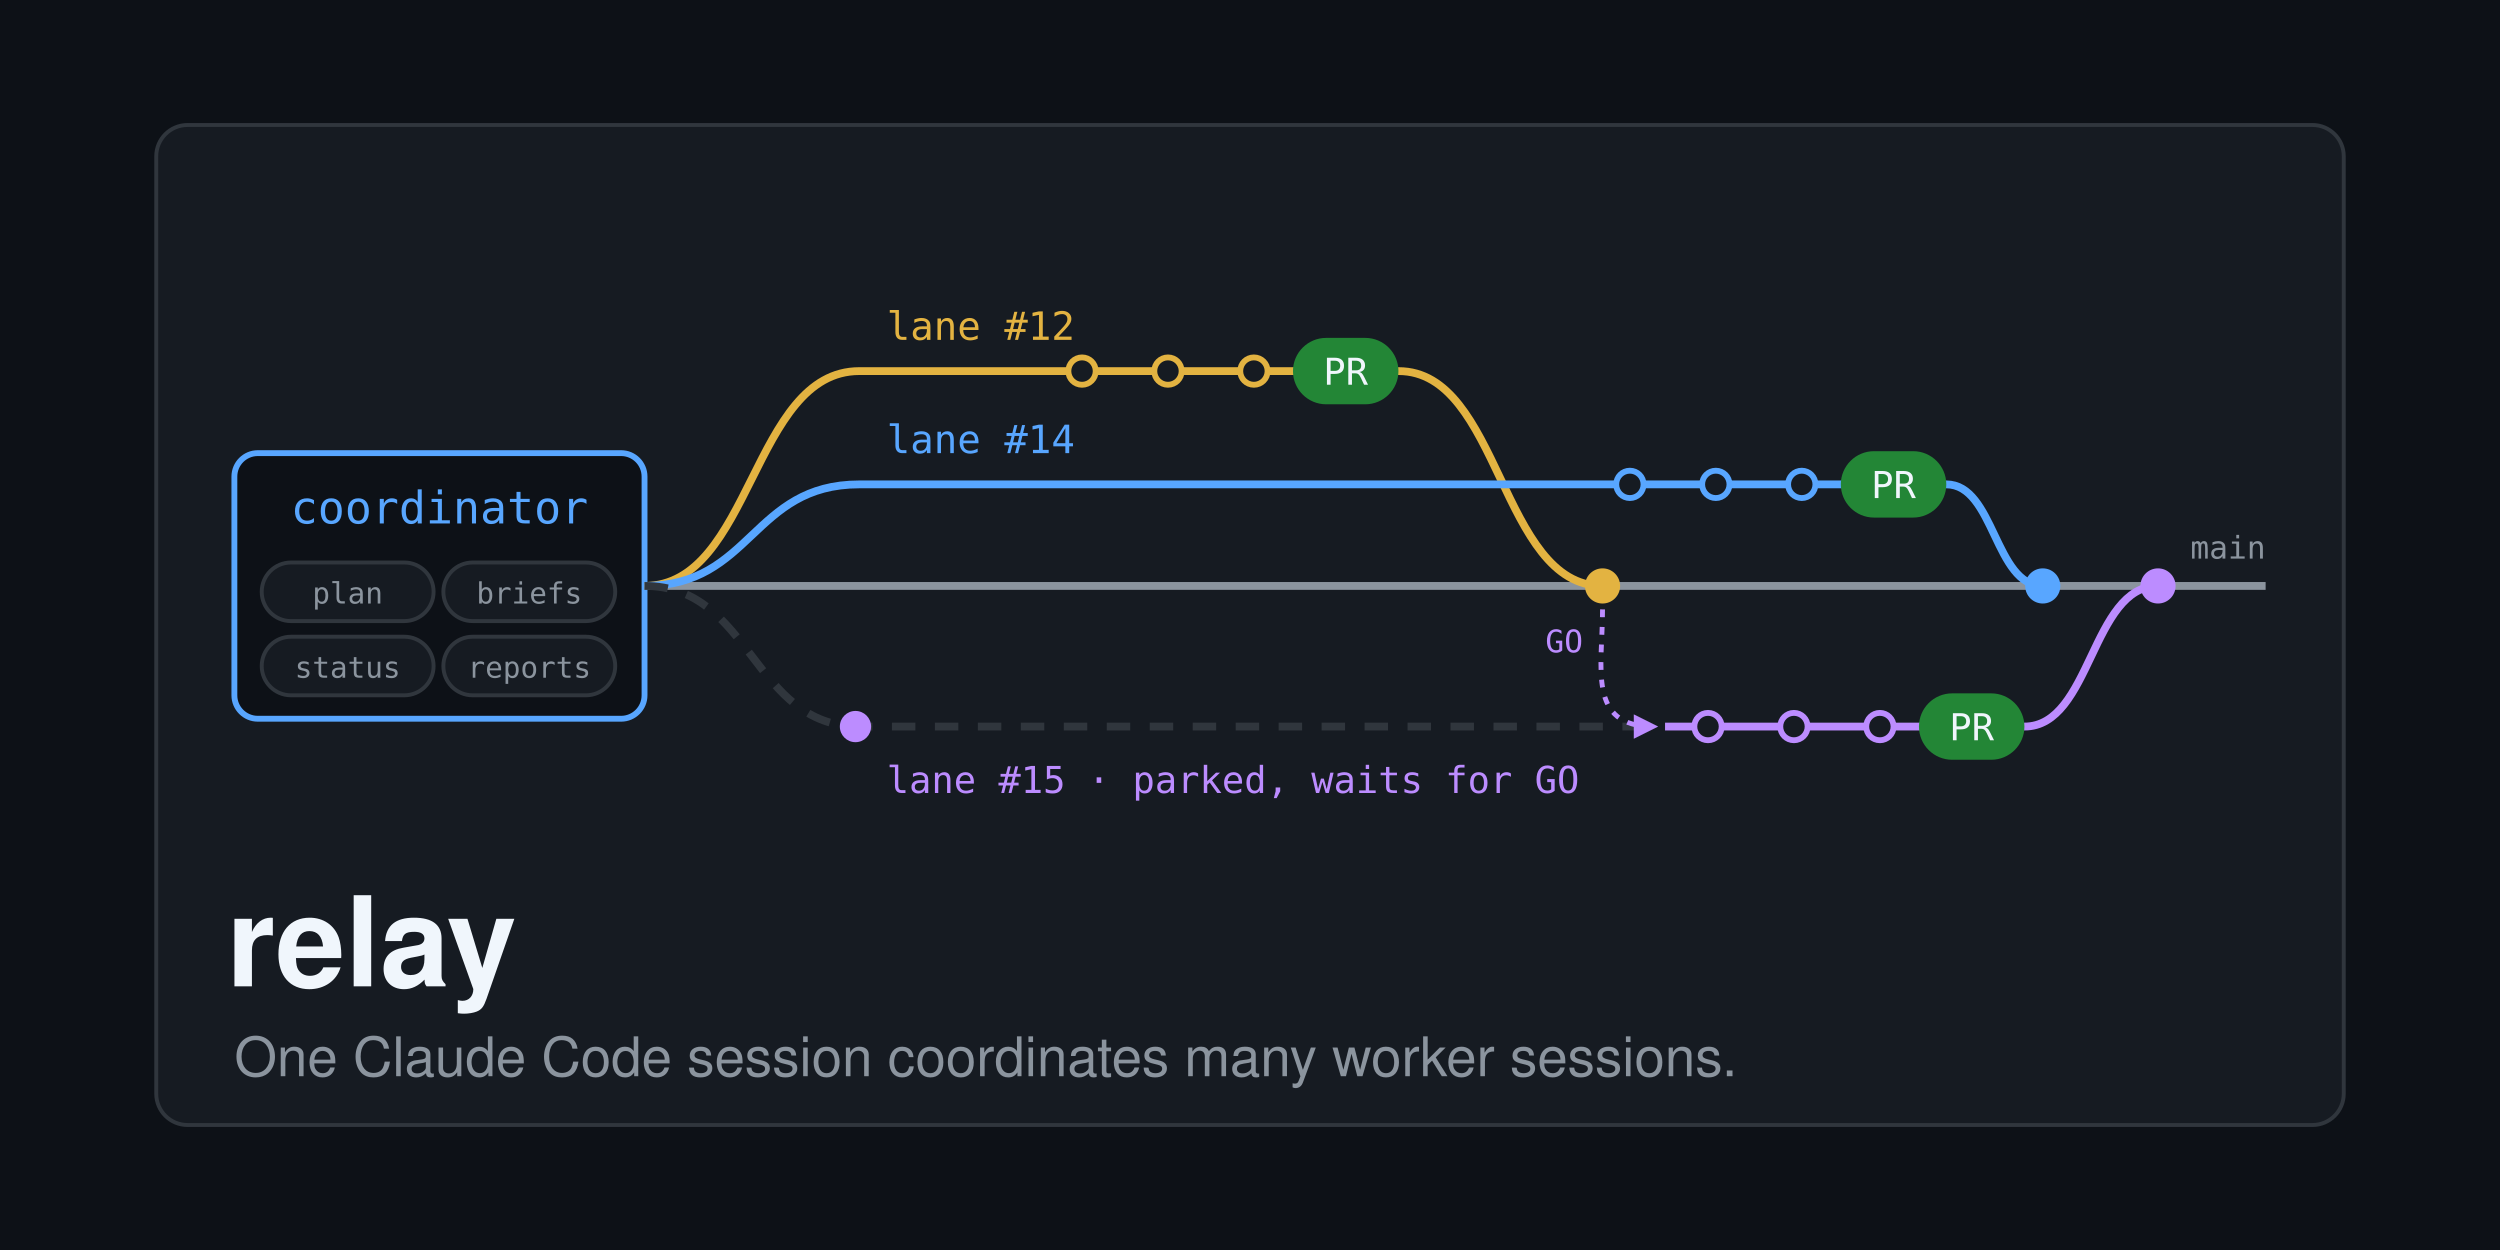
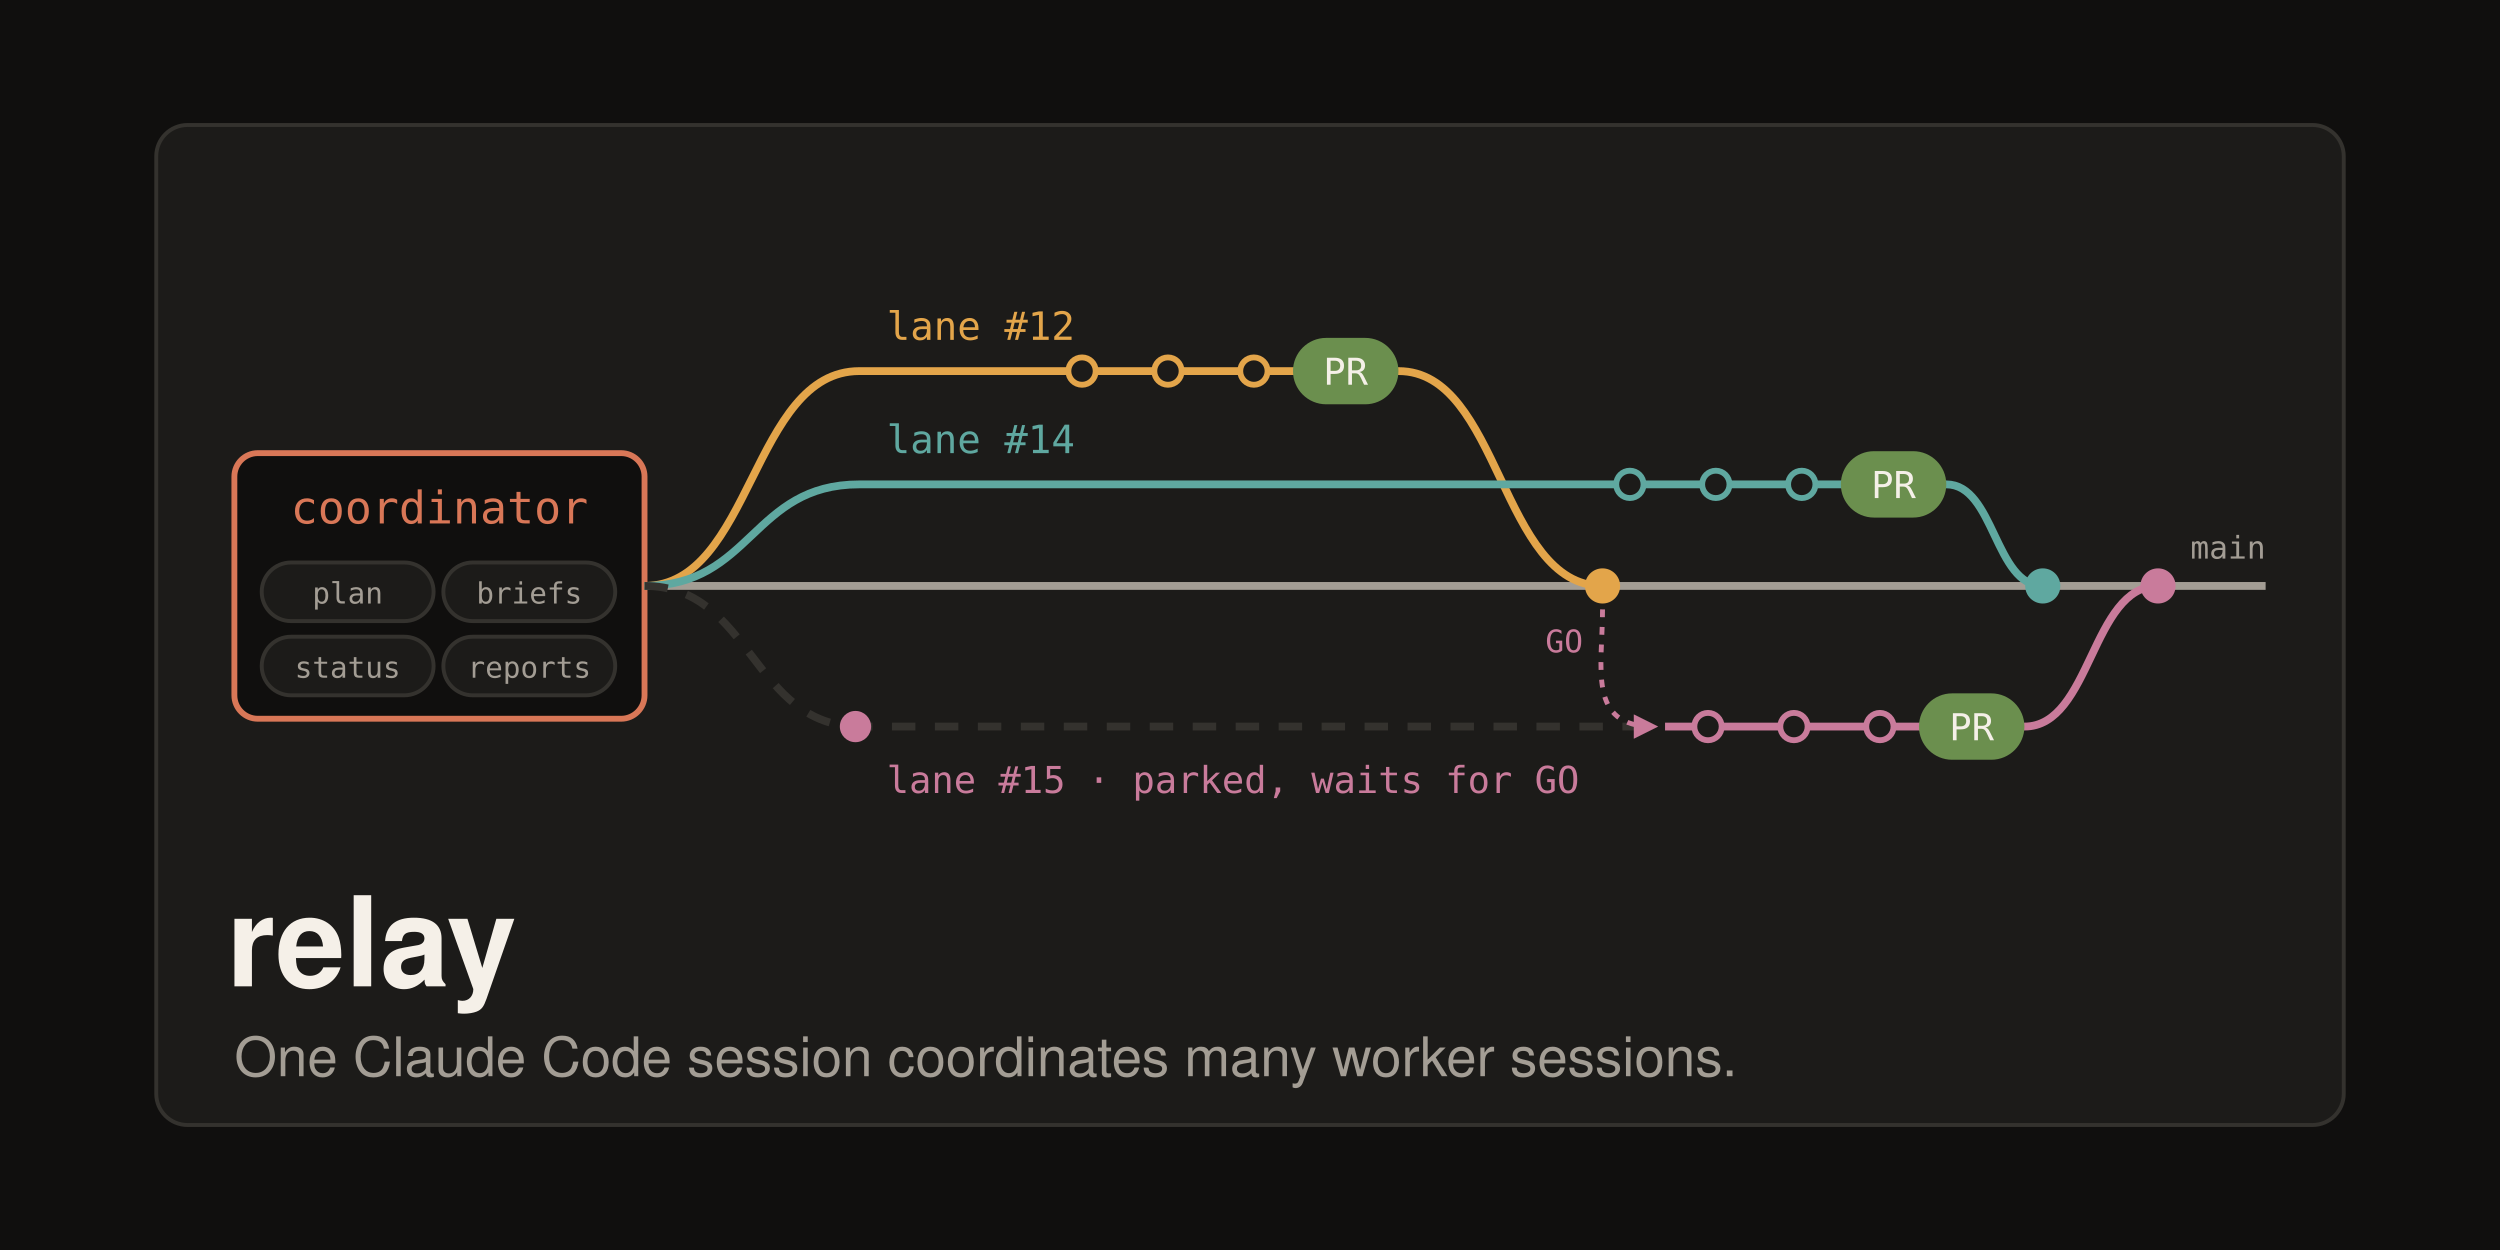
<svg xmlns="http://www.w3.org/2000/svg" width="1280" height="640" viewBox="0 0 1280 640">
-   <rect width="1280" height="640" fill="#0d1117" />
-   <rect x="80" y="64" width="1120" height="512" rx="16" fill="#161b22" stroke="#30363d" stroke-width="2" />
+   <rect width="1280" height="640" fill="#100f0e" />
+   <rect x="80" y="64" width="1120" height="512" rx="16" fill="#1c1b19" stroke="#34322e" stroke-width="2" />
  <defs>
    <marker id="arr" viewBox="0 0 10 10" refX="8" refY="5" markerWidth="5" markerHeight="5" orient="auto">
-       <path d="M0 0 L10 5 L0 10 z" fill="#bc8cff" />
+       <path d="M0 0 L10 5 L0 10 z" fill="#c97b9b" />
    </marker>
  </defs>
  <g font-family="Menlo, Consolas, monospace">
-     <rect x="120" y="232" width="210" height="136" rx="12" fill="#0d1117" stroke="#58a6ff" stroke-width="3" />
-     <text x="225.0" y="268" font-size="23" fill="#58a6ff" text-anchor="middle">coordinator</text>
-     <rect x="134" y="288" width="88" height="30" rx="15" fill="#161b22" stroke="#30363d" stroke-width="2" />
-     <text x="178" y="309" font-size="15" fill="#8b949e" text-anchor="middle">plan</text>
-     <rect x="227" y="288" width="88" height="30" rx="15" fill="#161b22" stroke="#30363d" stroke-width="2" />
-     <text x="271" y="309" font-size="15" fill="#8b949e" text-anchor="middle">briefs</text>
-     <rect x="134" y="326" width="88" height="30" rx="15" fill="#161b22" stroke="#30363d" stroke-width="2" />
-     <text x="178" y="347" font-size="15" fill="#8b949e" text-anchor="middle">status</text>
-     <rect x="227" y="326" width="88" height="30" rx="15" fill="#161b22" stroke="#30363d" stroke-width="2" />
-     <text x="271" y="347" font-size="15" fill="#8b949e" text-anchor="middle">reports</text>
-     <line x1="330" y1="300" x2="1160" y2="300" stroke="#8b949e" stroke-width="4" />
-     <text x="1160" y="286" font-size="16" fill="#8b949e" text-anchor="end">main</text>
-     <path d="M330 300 C385 300 385 190 440 190 L716 190 C768.2 190 768.2 300 820.5 300" fill="none" stroke="#e3b341" stroke-width="4" />
-     <circle cx="554" cy="190" r="7" fill="#161b22" stroke="#e3b341" stroke-width="3" />
-     <circle cx="598" cy="190" r="7" fill="#161b22" stroke="#e3b341" stroke-width="3" />
-     <circle cx="642" cy="190" r="7" fill="#161b22" stroke="#e3b341" stroke-width="3" />
-     <rect x="662" y="173" width="54" height="34" rx="17" fill="#238636" />
-     <text x="689" y="197" font-size="19" fill="#f0f6fc" text-anchor="middle">PR</text>
-     <path d="M330 300 C385 300 385 248 440 248 L996.5 248 C1021.2 248 1021.2 300 1045.9 300" fill="none" stroke="#58a6ff" stroke-width="4" />
-     <circle cx="834.5" cy="248" r="7" fill="#161b22" stroke="#58a6ff" stroke-width="3" />
-     <circle cx="878.5" cy="248" r="7" fill="#161b22" stroke="#58a6ff" stroke-width="3" />
-     <circle cx="922.5" cy="248" r="7" fill="#161b22" stroke="#58a6ff" stroke-width="3" />
-     <rect x="942.5" y="231" width="54" height="34" rx="17" fill="#238636" />
-     <text x="969.5" y="255" font-size="19" fill="#f0f6fc" text-anchor="middle">PR</text>
-     <path d="M330 300 C385 300 385 372 440 372 L852.5 372" fill="none" stroke="#30363d" stroke-width="4" stroke-dasharray="12 10" />
-     <circle cx="438" cy="372" r="8" fill="#bc8cff" />
-     <path d="M852.5 372 L1036.5 372 C1070.7 372 1070.7 300 1104.9 300" fill="none" stroke="#bc8cff" stroke-width="4" />
-     <circle cx="874.5" cy="372" r="7" fill="#161b22" stroke="#bc8cff" stroke-width="3" />
-     <circle cx="918.5" cy="372" r="7" fill="#161b22" stroke="#bc8cff" stroke-width="3" />
-     <circle cx="962.5" cy="372" r="7" fill="#161b22" stroke="#bc8cff" stroke-width="3" />
-     <rect x="982.5" y="355" width="54" height="34" rx="17" fill="#238636" />
-     <text x="1009.5" y="379" font-size="19" fill="#f0f6fc" text-anchor="middle">PR</text>
-     <path d="M820.5 312 C820.5 342 812.5 372 846.5 372" fill="none" stroke="#bc8cff" stroke-width="2.5" stroke-dasharray="4 5" marker-end="url(#arr)" />
-     <text x="454" y="174" font-size="20" fill="#e3b341">lane #12</text>
-     <text x="454" y="232" font-size="20" fill="#58a6ff">lane #14</text>
-     <text x="454" y="406" font-size="19" fill="#bc8cff">lane #15 · parked, waits for GO</text>
-     <text x="810.5" y="334" font-size="16" fill="#bc8cff" text-anchor="end">GO</text>
-     <circle cx="820.5" cy="300" r="9" fill="#e3b341" />
-     <circle cx="1045.9" cy="300" r="9" fill="#58a6ff" />
-     <circle cx="1104.9" cy="300" r="9" fill="#bc8cff" />
+     <rect x="120" y="232" width="210" height="136" rx="12" fill="#100f0e" stroke="#d97757" stroke-width="3" />
+     <text x="225.0" y="268" font-size="23" fill="#d97757" text-anchor="middle">coordinator</text>
+     <rect x="134" y="288" width="88" height="30" rx="15" fill="#1c1b19" stroke="#34322e" stroke-width="2" />
+     <text x="178" y="309" font-size="15" fill="#a39d94" text-anchor="middle">plan</text>
+     <rect x="227" y="288" width="88" height="30" rx="15" fill="#1c1b19" stroke="#34322e" stroke-width="2" />
+     <text x="271" y="309" font-size="15" fill="#a39d94" text-anchor="middle">briefs</text>
+     <rect x="134" y="326" width="88" height="30" rx="15" fill="#1c1b19" stroke="#34322e" stroke-width="2" />
+     <text x="178" y="347" font-size="15" fill="#a39d94" text-anchor="middle">status</text>
+     <rect x="227" y="326" width="88" height="30" rx="15" fill="#1c1b19" stroke="#34322e" stroke-width="2" />
+     <text x="271" y="347" font-size="15" fill="#a39d94" text-anchor="middle">reports</text>
+     <line x1="330" y1="300" x2="1160" y2="300" stroke="#a39d94" stroke-width="4" />
+     <text x="1160" y="286" font-size="16" fill="#a39d94" text-anchor="end">main</text>
+     <path d="M330 300 C385 300 385 190 440 190 L716 190 C768.2 190 768.2 300 820.5 300" fill="none" stroke="#e3a54a" stroke-width="4" />
+     <circle cx="554" cy="190" r="7" fill="#1c1b19" stroke="#e3a54a" stroke-width="3" />
+     <circle cx="598" cy="190" r="7" fill="#1c1b19" stroke="#e3a54a" stroke-width="3" />
+     <circle cx="642" cy="190" r="7" fill="#1c1b19" stroke="#e3a54a" stroke-width="3" />
+     <rect x="662" y="173" width="54" height="34" rx="17" fill="#6b8f4e" />
+     <text x="689" y="197" font-size="19" fill="#f5f0e8" text-anchor="middle">PR</text>
+     <path d="M330 300 C385 300 385 248 440 248 L996.5 248 C1021.2 248 1021.2 300 1045.9 300" fill="none" stroke="#5fa8a0" stroke-width="4" />
+     <circle cx="834.5" cy="248" r="7" fill="#1c1b19" stroke="#5fa8a0" stroke-width="3" />
+     <circle cx="878.5" cy="248" r="7" fill="#1c1b19" stroke="#5fa8a0" stroke-width="3" />
+     <circle cx="922.5" cy="248" r="7" fill="#1c1b19" stroke="#5fa8a0" stroke-width="3" />
+     <rect x="942.5" y="231" width="54" height="34" rx="17" fill="#6b8f4e" />
+     <text x="969.5" y="255" font-size="19" fill="#f5f0e8" text-anchor="middle">PR</text>
+     <path d="M330 300 C385 300 385 372 440 372 L852.5 372" fill="none" stroke="#34322e" stroke-width="4" stroke-dasharray="12 10" />
+     <circle cx="438" cy="372" r="8" fill="#c97b9b" />
+     <path d="M852.5 372 L1036.5 372 C1070.7 372 1070.7 300 1104.9 300" fill="none" stroke="#c97b9b" stroke-width="4" />
+     <circle cx="874.5" cy="372" r="7" fill="#1c1b19" stroke="#c97b9b" stroke-width="3" />
+     <circle cx="918.5" cy="372" r="7" fill="#1c1b19" stroke="#c97b9b" stroke-width="3" />
+     <circle cx="962.5" cy="372" r="7" fill="#1c1b19" stroke="#c97b9b" stroke-width="3" />
+     <rect x="982.5" y="355" width="54" height="34" rx="17" fill="#6b8f4e" />
+     <text x="1009.5" y="379" font-size="19" fill="#f5f0e8" text-anchor="middle">PR</text>
+     <path d="M820.5 312 C820.5 342 812.5 372 846.5 372" fill="none" stroke="#c97b9b" stroke-width="2.5" stroke-dasharray="4 5" marker-end="url(#arr)" />
+     <text x="454" y="174" font-size="20" fill="#e3a54a">lane #12</text>
+     <text x="454" y="232" font-size="20" fill="#5fa8a0">lane #14</text>
+     <text x="454" y="406" font-size="19" fill="#c97b9b">lane #15 · parked, waits for GO</text>
+     <text x="810.5" y="334" font-size="16" fill="#c97b9b" text-anchor="end">GO</text>
+     <circle cx="820.5" cy="300" r="9" fill="#e3a54a" />
+     <circle cx="1045.9" cy="300" r="9" fill="#5fa8a0" />
+     <circle cx="1104.9" cy="300" r="9" fill="#c97b9b" />
  </g>
-   <text x="116" y="505" font-family="Helvetica, Arial, sans-serif" font-size="64" font-weight="700" fill="#f0f6fc">relay</text>
-   <text x="120" y="551" font-family="Helvetica, Arial, sans-serif" font-size="28" fill="#8b949e">One Claude Code session coordinates many worker sessions.</text>
+   <text x="116" y="505" font-family="Helvetica, Arial, sans-serif" font-size="64" font-weight="700" fill="#f5f0e8">relay</text>
+   <text x="120" y="551" font-family="Helvetica, Arial, sans-serif" font-size="28" fill="#a39d94">One Claude Code session coordinates many worker sessions.</text>
</svg>
